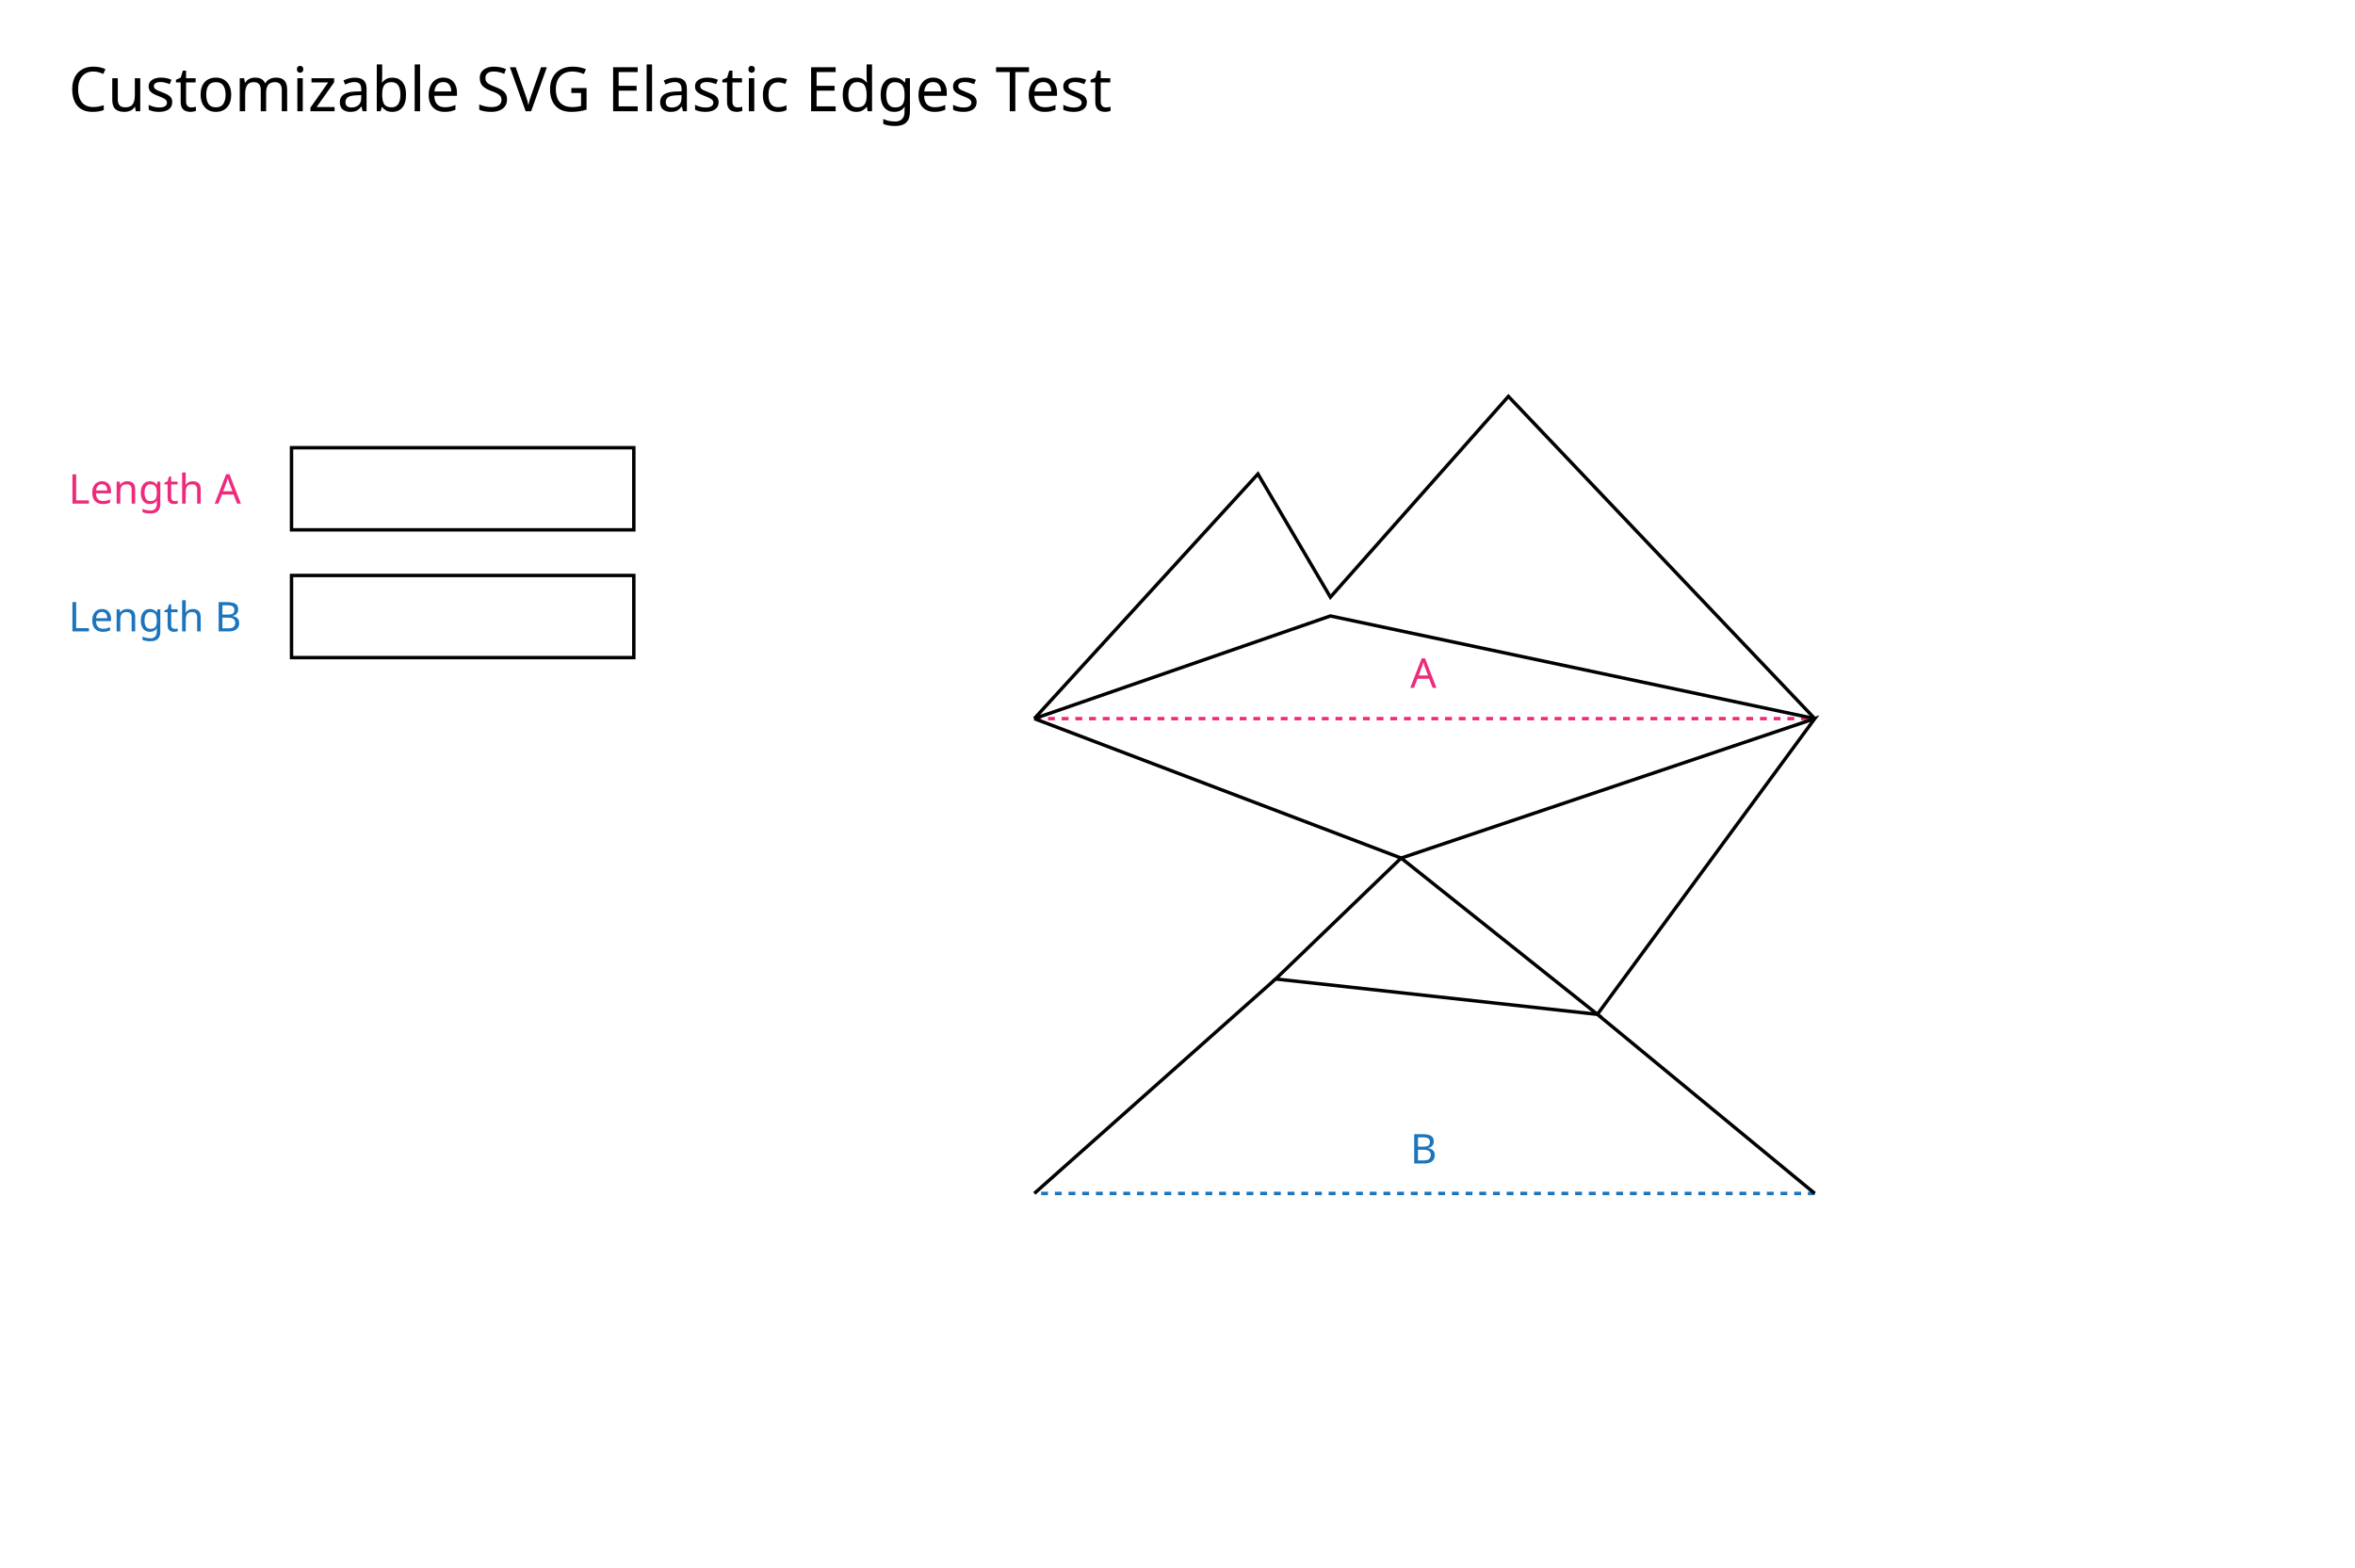
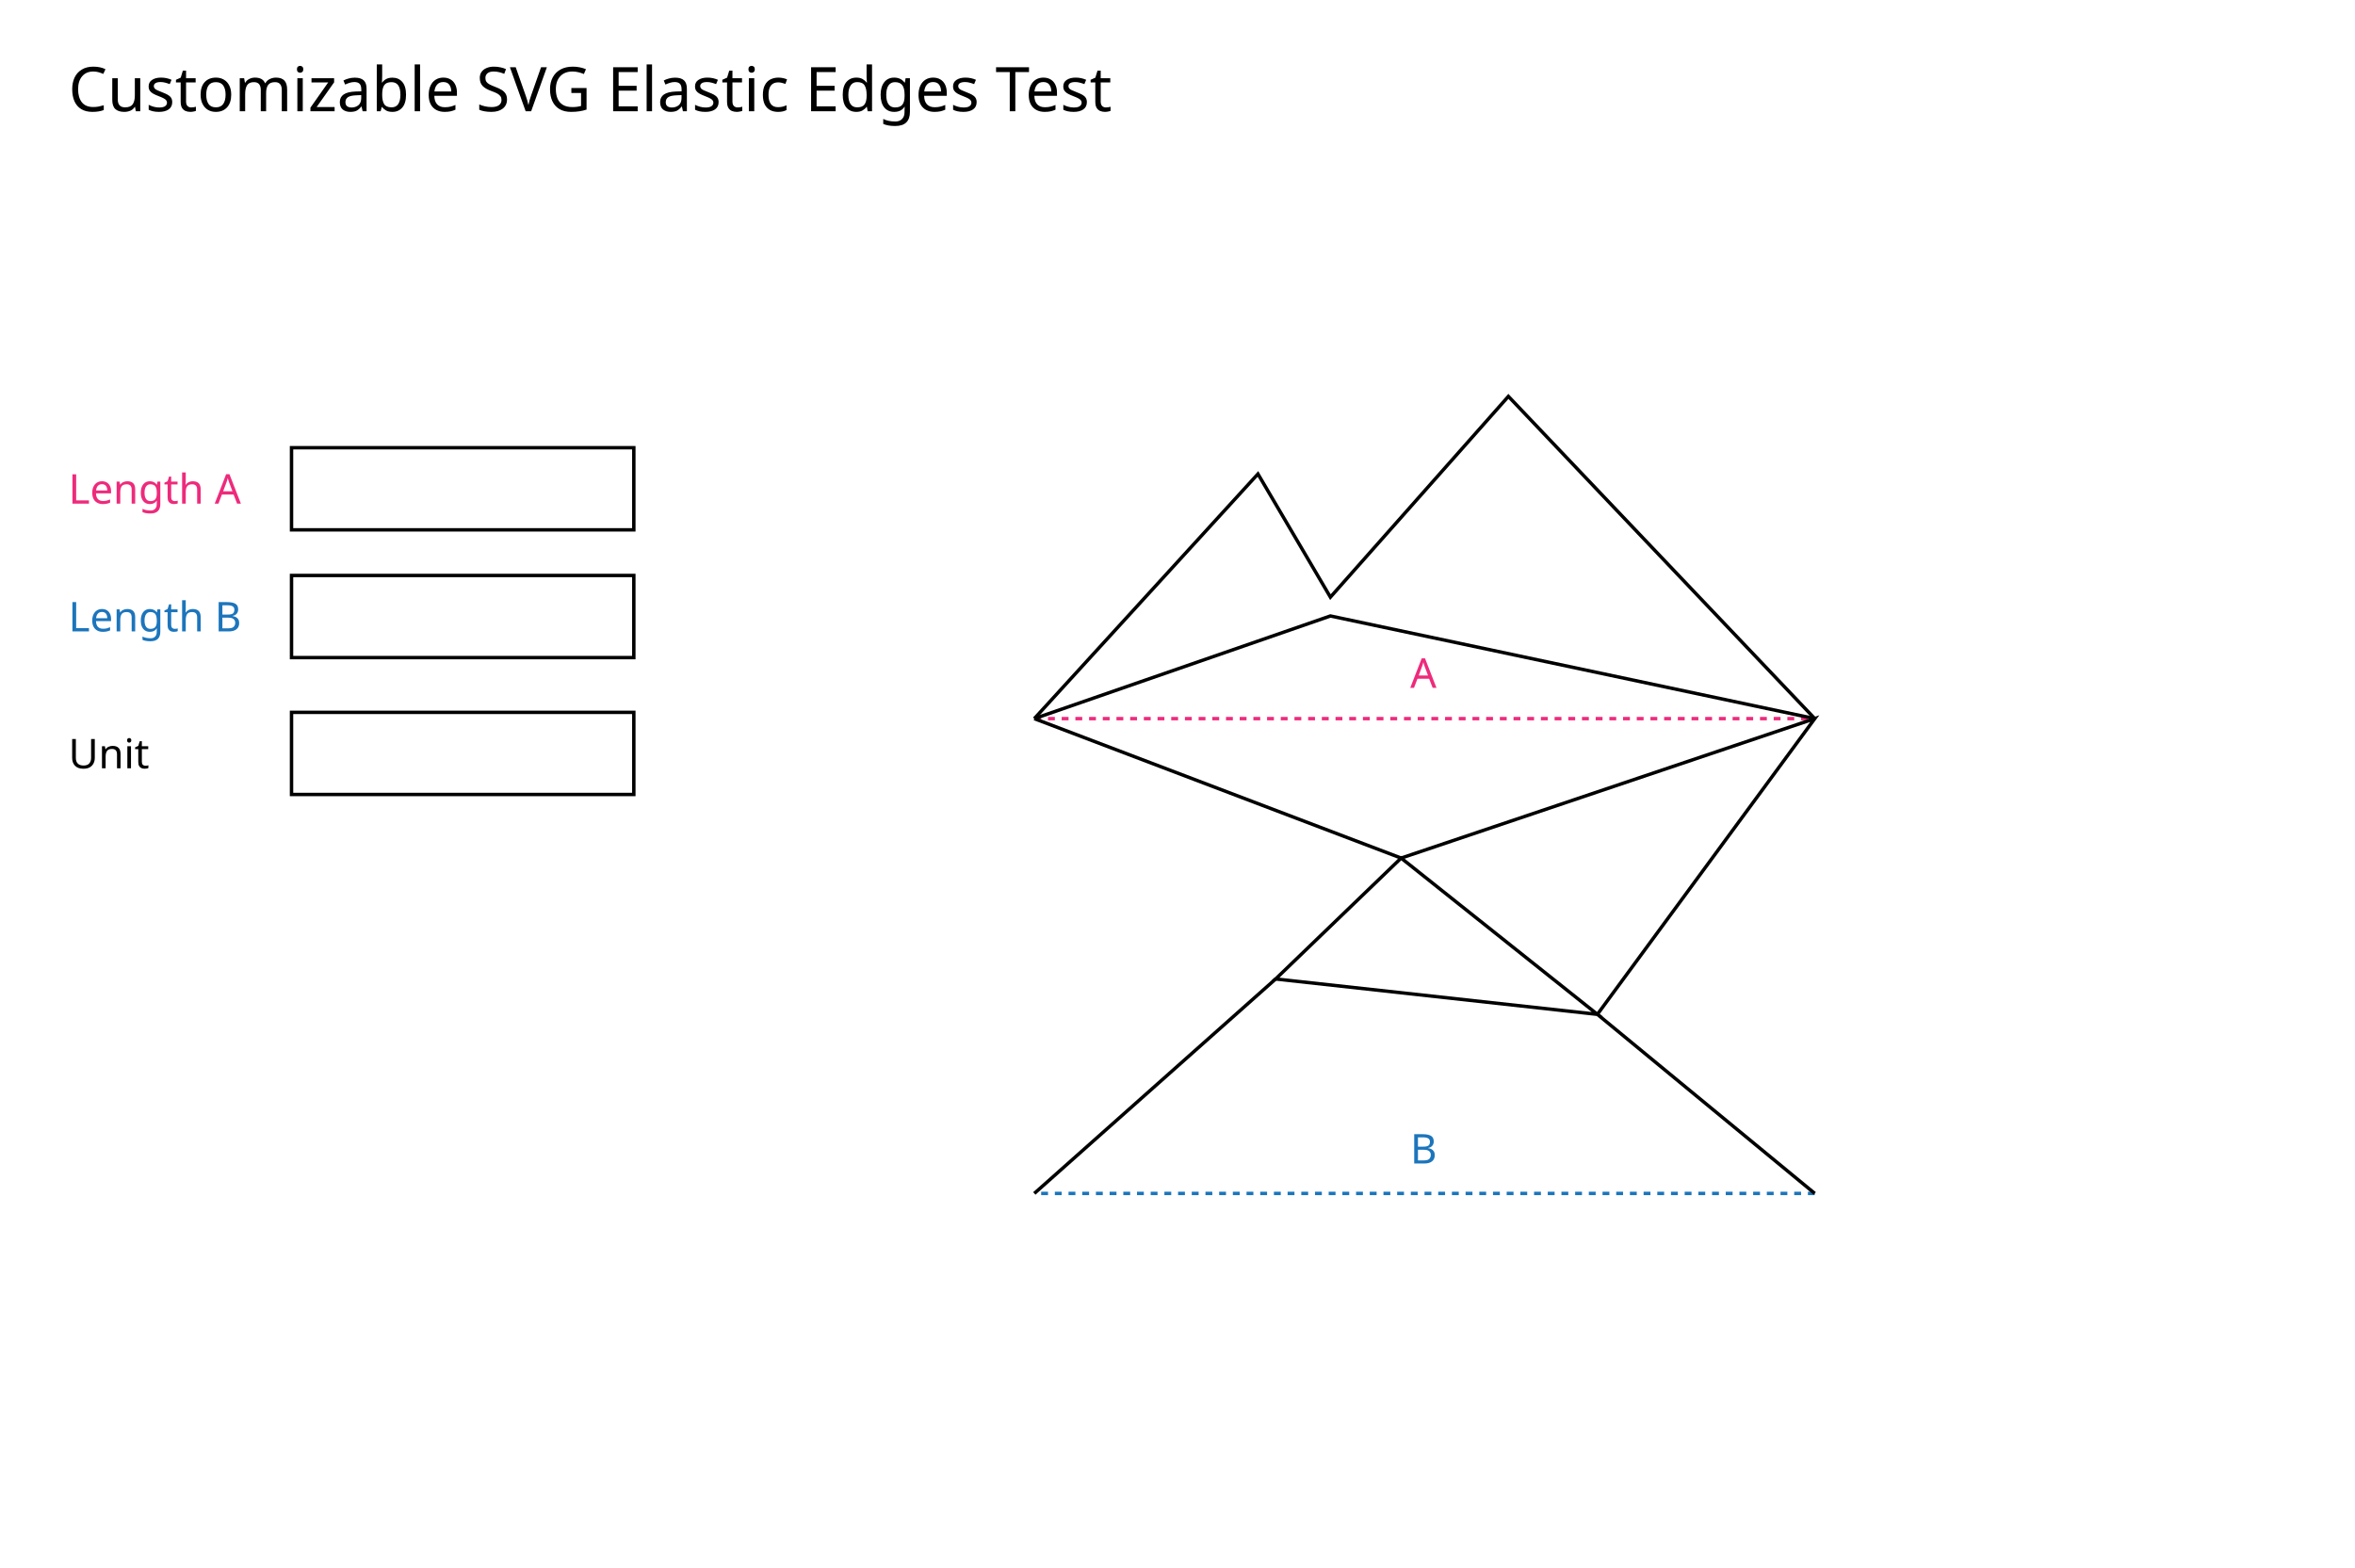
<svg xmlns="http://www.w3.org/2000/svg" xmlns:ns1="customizable-svg" version="1.1" id="Layer_1" x="0px" y="0px" width="688px" height="458px" viewBox="0 0 688 458" enable-background="new 0 0 688 458" xml:space="preserve">
-   <text transform="matrix(1 0 0 1 20.0029 147.1807)" fill="#EE2A7B" font-family="'Verdana'" font-size="12">Length A</text>
  <text ns1:points="all" ns1:bindings="0:#lineA/0 0:#lineA/1" x="412" y="201" fill="#EE2A7B" font-family="'Verdana'" font-size="12">A</text>
  <text ns1:points="all" ns1:bindings="0:#lineB/0 0:#lineB/1" x="412" y="340" fill="#1C75BC" font-family="'Verdana'" font-size="12">B</text>
  <text transform="matrix(1 0 0 1 20.0029 32.5068)" font-family="'Verdana'" font-size="18">Customizable SVG Elastic Edges Test</text>
-   <rect ns1:name="lengthA" ns1:number-input="" x="85.167" y="130.834" fill="none" stroke="#000000" stroke-miterlimit="10" width="100" height="24" />
+   <text transform="matrix(1 0 0 1 20.0029 147.1807)" fill="#EE2A7B" font-family="'Verdana'" font-size="12">Length A</text>
+   <rect ns1:number-input="lengthA" x="85.167" y="130.834" fill="none" stroke="#000000" stroke-miterlimit="10" width="100" height="24" />
  <text transform="matrix(1 0 0 1 20.0029 184.5142)" fill="#1C75BC" font-family="'Verdana'" font-size="12">Length B</text>
-   <rect ns1:name="lengthB" ns1:number-input="" x="85.167" y="168.167" fill="none" stroke="#000000" stroke-miterlimit="10" width="100" height="24" />
+   <rect ns1:number-input="lengthB" x="85.167" y="168.167" fill="none" stroke="#000000" stroke-miterlimit="10" width="100" height="24" />
+   <text transform="matrix(1 0 0 1 20.0029 224.5142)" fill="#000000" font-family="'Verdana'" font-size="12">Unit</text>
+   <rect ns1:unit-input="" x="85.167" y="208.167" fill="none" stroke="#000000" stroke-miterlimit="10" width="100" height="24" />
  <line id="lineA" ns1:lengths="lengthA" fill="none" stroke="#EE2A7B" stroke-miterlimit="10" stroke-dasharray="2" x1="302.168" y1="210" x2="530.168" y2="210" />
  <line id="lineB" ns1:lengths="lengthB" fill="none" stroke="#1C75BC" stroke-miterlimit="10" stroke-dasharray="2" x1="530.169" y1="348.749" x2="302.168" y2="348.749" />
  <polyline ns1:points="all" fill="none" stroke="#000000" stroke-miterlimit="10" points="302.168,210 367.502,138.5 388.668,174.5 440.668,115.833   530.168,210 " />
  <polyline ns1:points="all" fill="none" stroke="#000000" stroke-miterlimit="10" points="302.168,210 388.668,180    530.168,210 " />
  <line ns1:points="all" fill="none" stroke="#000000" stroke-miterlimit="10" x1="302.168" y1="348.749" x2="372.668" y2="286.083" />
  <line ns1:points="all" fill="none" stroke="#000000" stroke-miterlimit="10" x1="466.668" y1="296.416" x2="530.169" y2="348.749" />
  <polygon ns1:points="all" fill="none" stroke="#000000" stroke-miterlimit="10" points="409.335,250.75 372.668,286.083 466.668,296.416 " />
  <polyline ns1:points="all" fill="none" stroke="#000000" stroke-miterlimit="10" points="302.168,210 409.335,250.75 530.168,210 466.668,296.416 " />
</svg>
